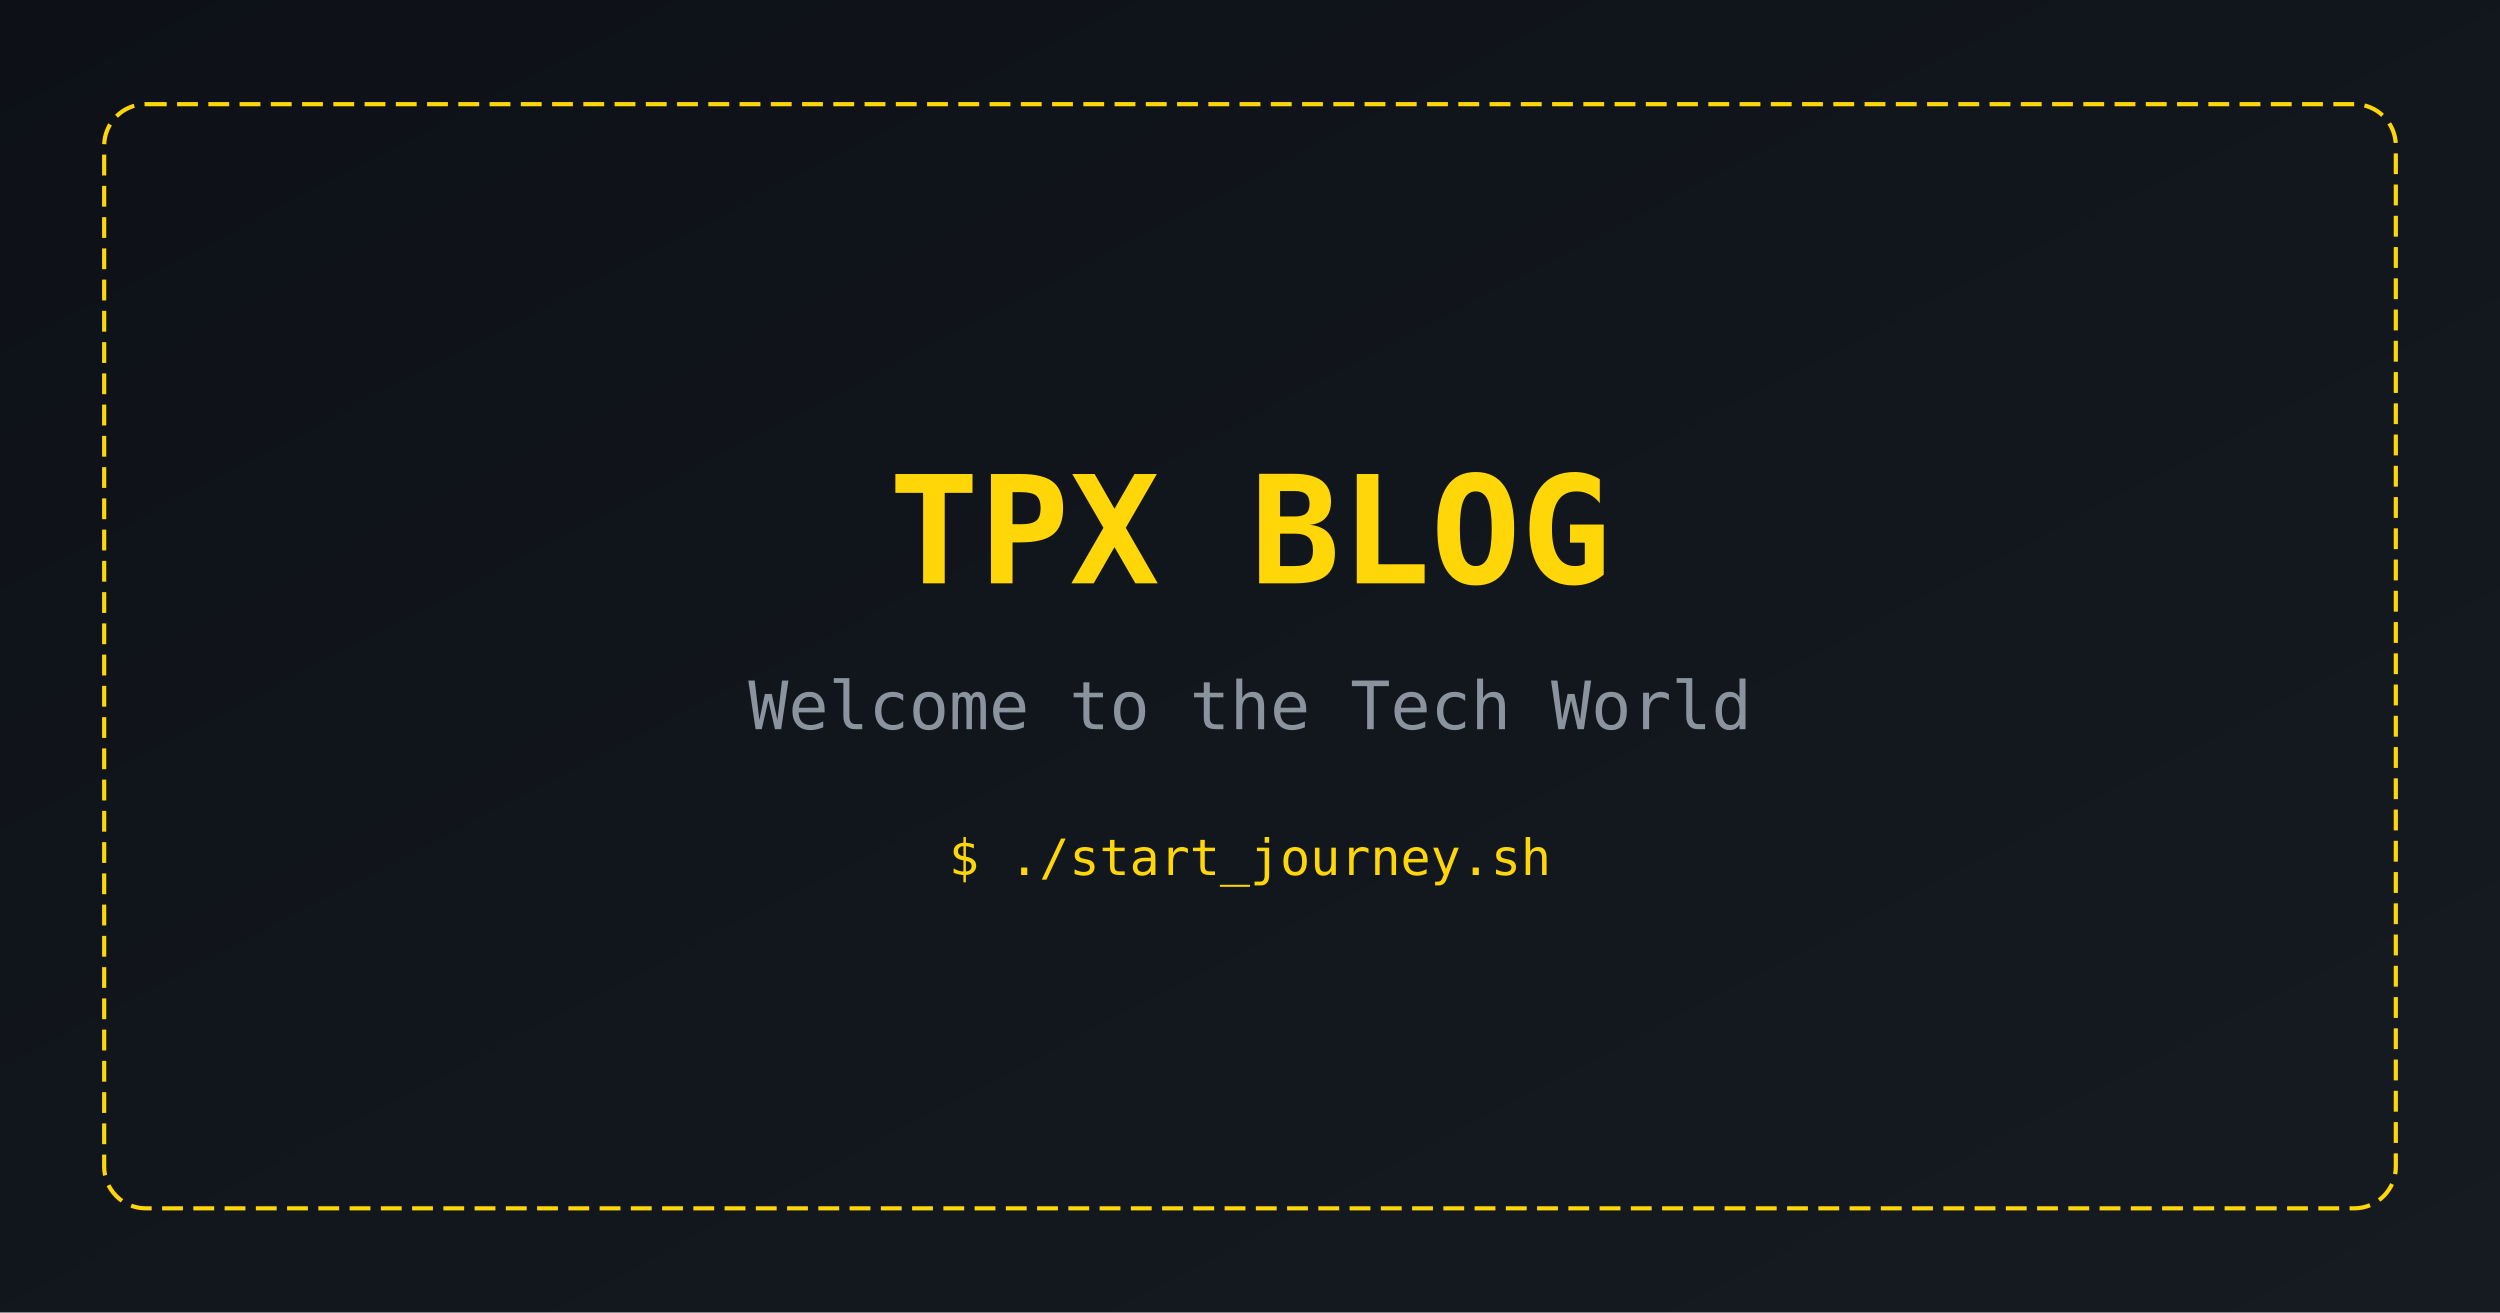
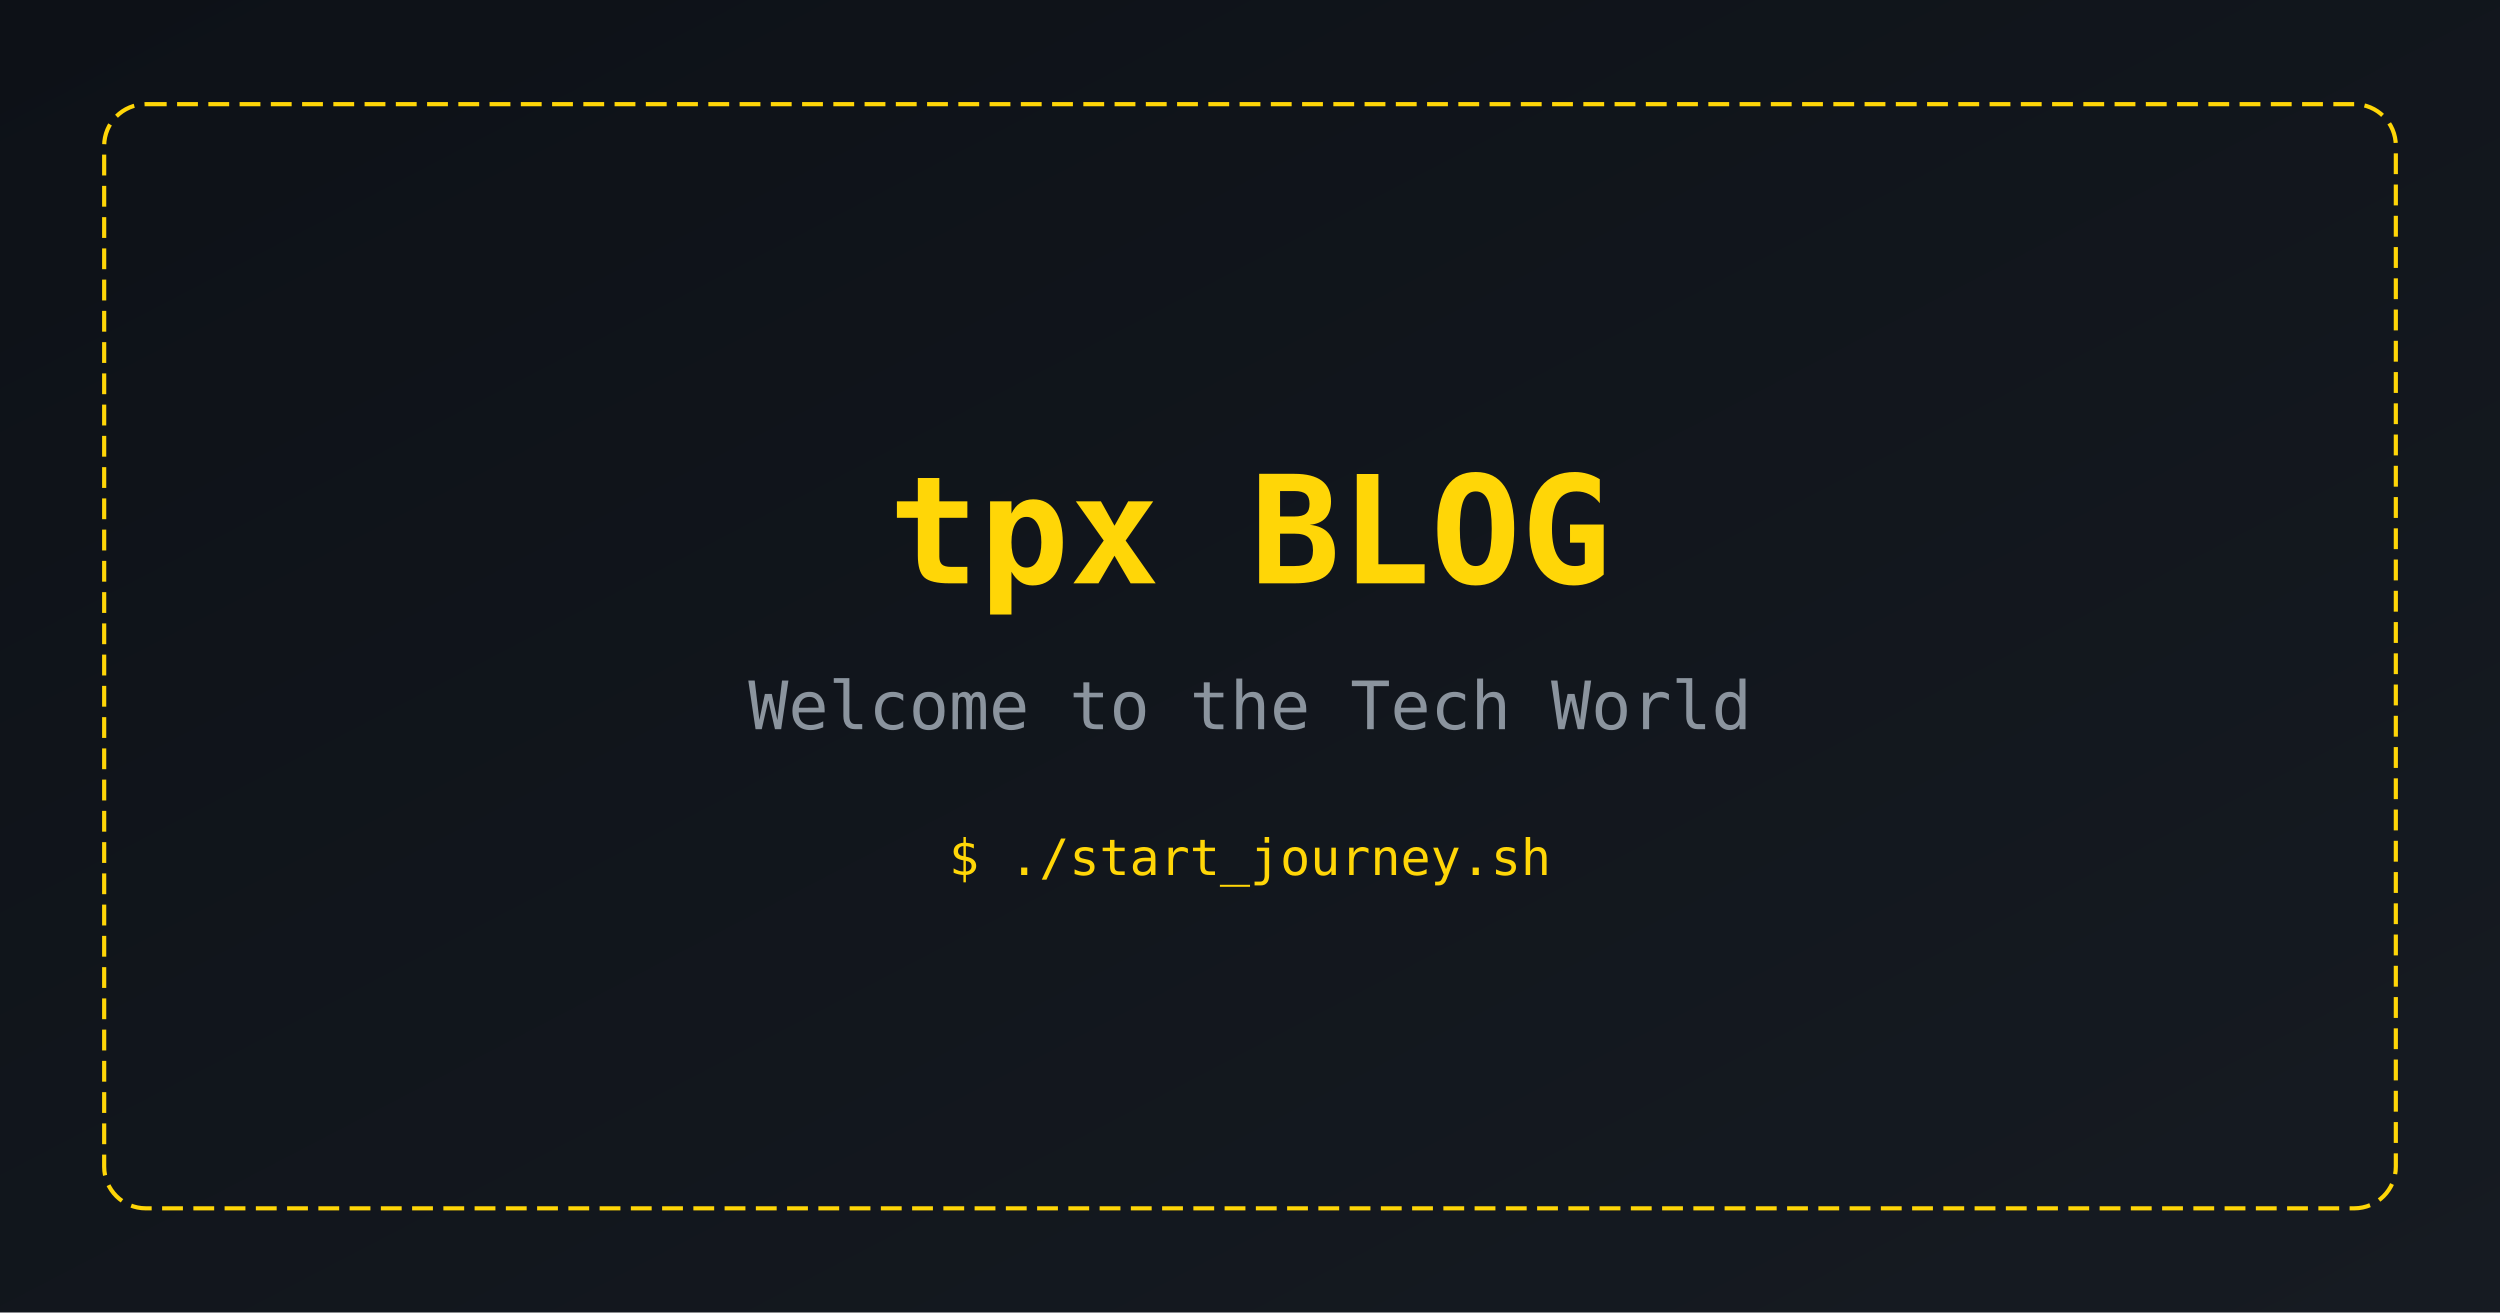
<svg xmlns="http://www.w3.org/2000/svg" width="1200" height="630" viewBox="0 0 1200 630">
  <defs>
    <linearGradient id="bg" x1="0%" y1="0%" x2="100%" y2="100%">
      <stop offset="0%" style="stop-color:#0d1117" />
      <stop offset="100%" style="stop-color:#161b22" />
    </linearGradient>
  </defs>
  <rect fill="url(#bg)" width="1200" height="630" />
  <rect x="50" y="50" width="1100" height="530" rx="20" fill="none" stroke="#ffd607" stroke-width="2" stroke-dasharray="10,5" />
-   <text x="600" y="280" font-family="monospace" font-size="72" fill="#ffd607" text-anchor="middle" font-weight="bold">TPX BLOG</text>
+   <text x="600" y="280" font-family="monospace" font-size="72" fill="#ffd607" text-anchor="middle" font-weight="bold">tpx BLOG</text>
  <text x="600" y="350" font-family="monospace" font-size="32" fill="#8b949e" text-anchor="middle">Welcome to the Tech World</text>
  <text x="600" y="420" font-family="monospace" font-size="24" fill="#ffd607" text-anchor="middle">$ ./start_journey.sh</text>
</svg>
